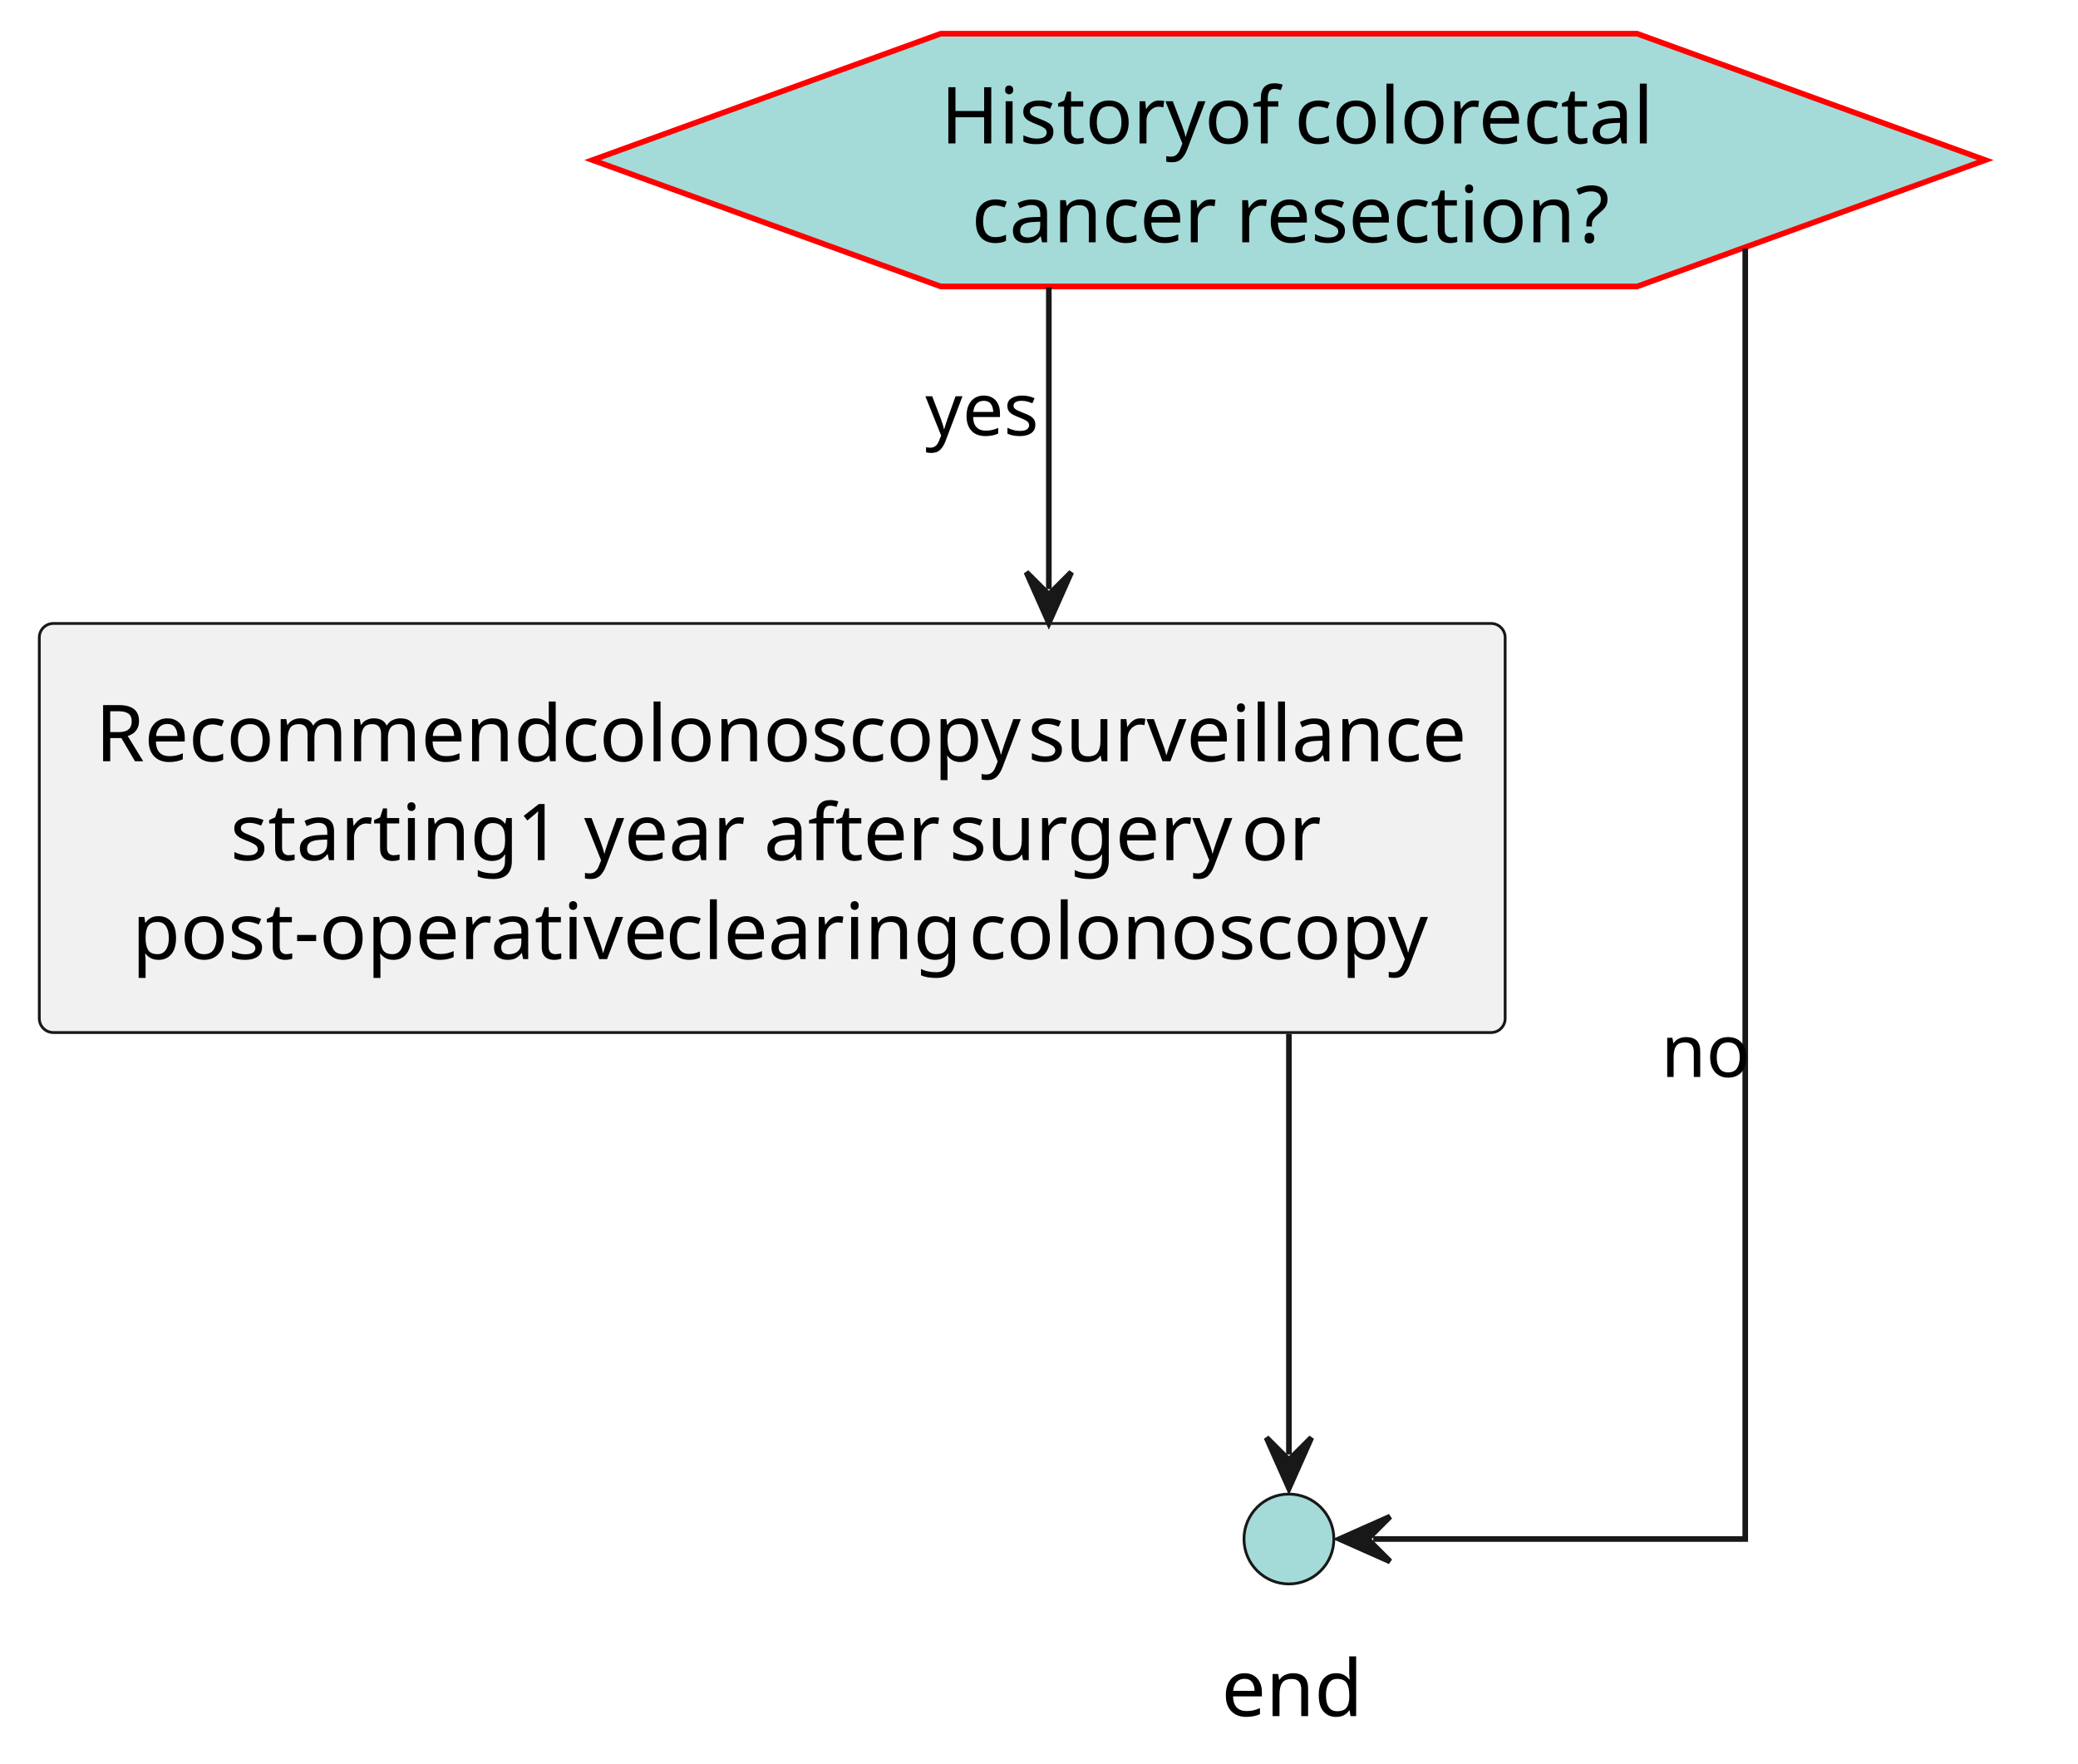
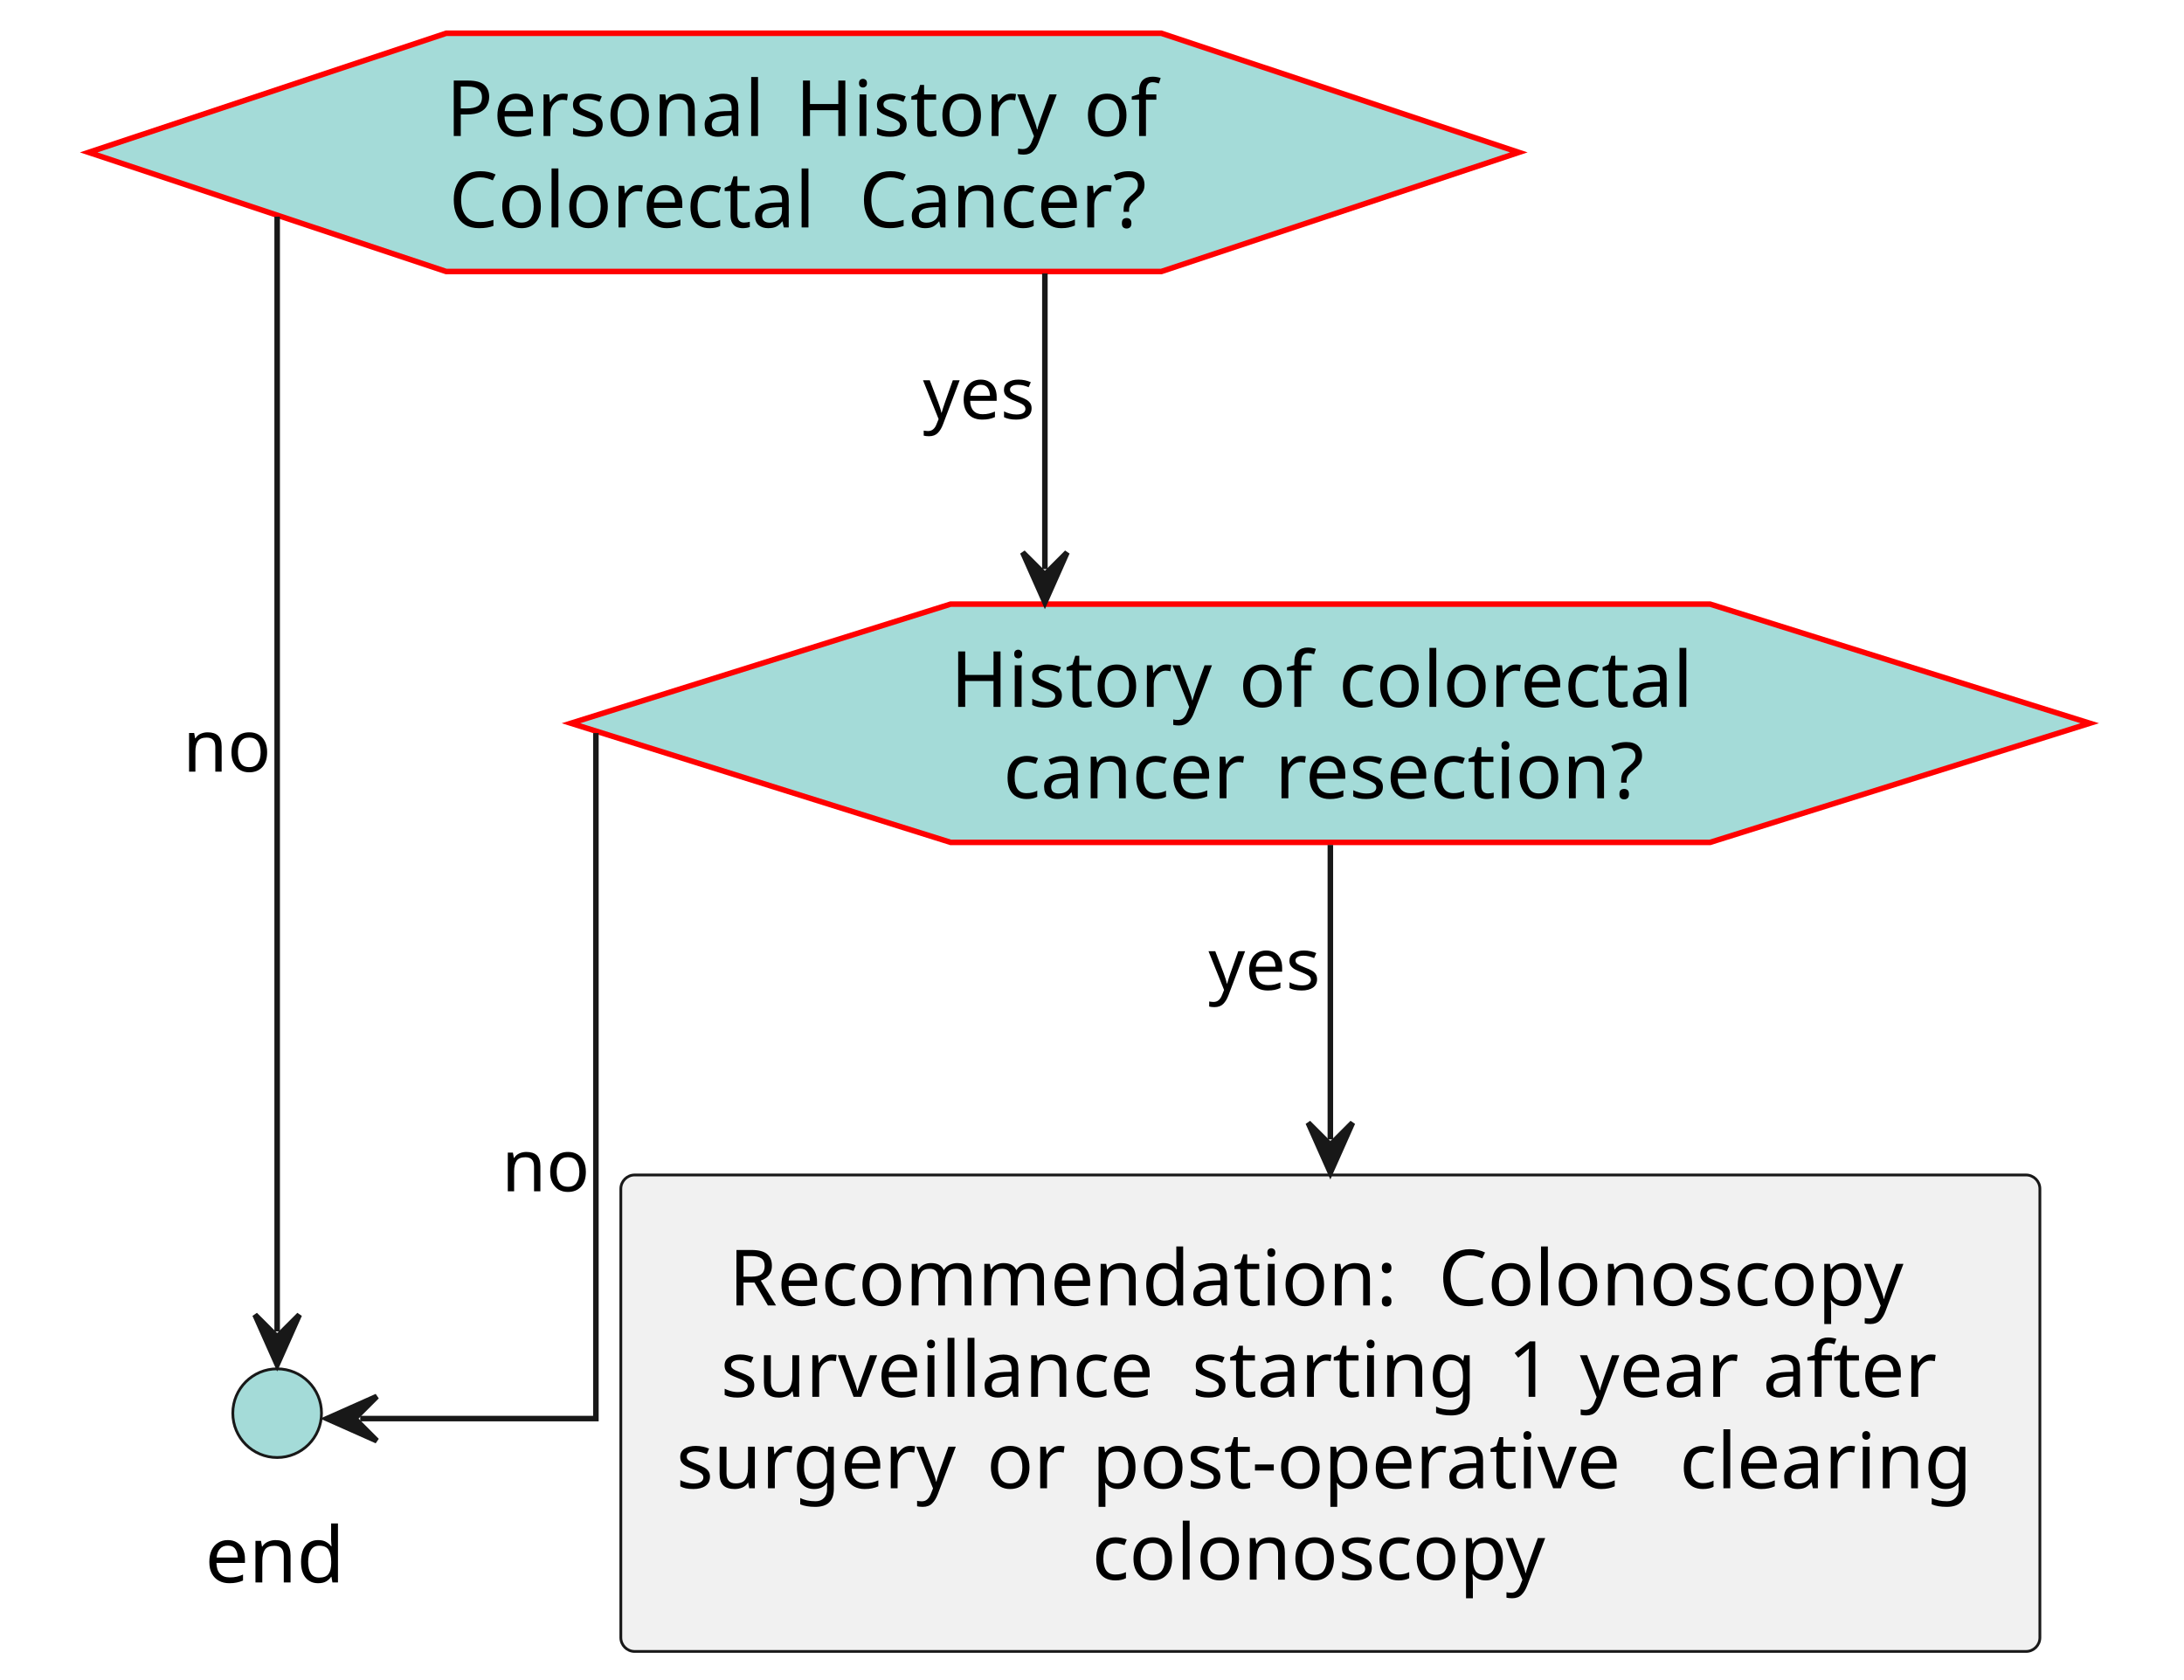
- <svg xmlns="http://www.w3.org/2000/svg" xmlns:xlink="http://www.w3.org/1999/xlink" contentStyleType="text/css" height="314px" preserveAspectRatio="none" style="width:370px;height:314px;background:#FFFFFF;" version="1.1" viewBox="0 0 370 314" width="370px" zoomAndPan="magnify">
+ <svg xmlns="http://www.w3.org/2000/svg" xmlns:xlink="http://www.w3.org/1999/xlink" contentStyleType="text/css" height="303px" preserveAspectRatio="none" style="width:394px;height:303px;background:#FFFFFF;" version="1.1" viewBox="0 0 394 303" width="394px" zoomAndPan="magnify">
  <defs />
  <g>
+     <g id="elem_eve_HxCRC">
+       <a href="#eve-HxCRC" target="_top" title="#eve-HxCRC" xlink:actuate="onRequest" xlink:href="#eve-HxCRC" xlink:show="new" xlink:title="#eve-HxCRC" xlink:type="simple">
+         <polygon fill="#A4DBD8" points="274,27.49,209.5,6,80.5,6,16,27.49,80.5,48.98,209.5,48.98,274,27.49" style="stroke:#FF0000;stroke-width:1.0;" />
+         <text fill="#000000" font-family="sans-serif" font-size="14" lengthAdjust="spacing" textLength="59" x="80.5" y="24.535">Personal</text>
+         <text fill="#000000" font-family="sans-serif" font-size="14" lengthAdjust="spacing" textLength="4" x="139.5" y="24.535"> </text>
+         <text fill="#000000" font-family="sans-serif" font-size="14" lengthAdjust="spacing" textLength="48" x="143.5" y="24.535">History</text>
+         <text fill="#000000" font-family="sans-serif" font-size="14" lengthAdjust="spacing" textLength="4" x="191.5" y="24.535"> </text>
+         <text fill="#000000" font-family="sans-serif" font-size="14" lengthAdjust="spacing" textLength="14" x="195.5" y="24.535">of</text>
+         <text fill="#000000" font-family="sans-serif" font-size="14" lengthAdjust="spacing" textLength="70" x="81" y="41.023">Colorectal</text>
+         <text fill="#000000" font-family="sans-serif" font-size="14" lengthAdjust="spacing" textLength="4" x="151" y="41.023"> </text>
+         <text fill="#000000" font-family="sans-serif" font-size="14" lengthAdjust="spacing" textLength="54" x="155" y="41.023">Cancer?</text>
+       </a>
+     </g>
    <g id="elem_eve_CRC">
      <a href="#eve-CRC" target="_top" title="#eve-CRC" xlink:actuate="onRequest" xlink:href="#eve-CRC" xlink:show="new" xlink:title="#eve-CRC" xlink:type="simple">
-         <polygon fill="#A4DBD8" points="353.5,28.5,291.5,6,167.5,6,105.5,28.5,167.5,51,291.5,51,353.5,28.5" style="stroke:#FF0000;stroke-width:1.0;" />
-         <text fill="#000000" font-family="sans-serif" font-size="14" lengthAdjust="spacing" textLength="43" x="167.5" y="25.533">History</text>
-         <text fill="#000000" font-family="sans-serif" font-size="14" lengthAdjust="spacing" textLength="4" x="210.5" y="25.533"> </text>
-         <text fill="#000000" font-family="sans-serif" font-size="14" lengthAdjust="spacing" textLength="12" x="214.5" y="25.533">of</text>
-         <text fill="#000000" font-family="sans-serif" font-size="14" lengthAdjust="spacing" textLength="4" x="226.5" y="25.533"> </text>
-         <text fill="#000000" font-family="sans-serif" font-size="14" lengthAdjust="spacing" textLength="61" x="230.5" y="25.533">colorectal</text>
-         <text fill="#000000" font-family="sans-serif" font-size="14" lengthAdjust="spacing" textLength="43" x="173" y="43.143">cancer</text>
-         <text fill="#000000" font-family="sans-serif" font-size="14" lengthAdjust="spacing" textLength="4" x="216" y="43.143"> </text>
-         <text fill="#000000" font-family="sans-serif" font-size="14" lengthAdjust="spacing" textLength="66" x="220" y="43.143">resection?</text>
+         <polygon fill="#A4DBD8" points="377,130.47,308.5,108.98,171.5,108.98,103,130.47,171.5,151.96,308.5,151.96,377,130.47" style="stroke:#FF0000;stroke-width:1.0;" />
+         <text fill="#000000" font-family="sans-serif" font-size="14" lengthAdjust="spacing" textLength="48" x="171.5" y="127.515">History</text>
+         <text fill="#000000" font-family="sans-serif" font-size="14" lengthAdjust="spacing" textLength="4" x="219.5" y="127.515"> </text>
+         <text fill="#000000" font-family="sans-serif" font-size="14" lengthAdjust="spacing" textLength="14" x="223.5" y="127.515">of</text>
+         <text fill="#000000" font-family="sans-serif" font-size="14" lengthAdjust="spacing" textLength="4" x="237.5" y="127.515"> </text>
+         <text fill="#000000" font-family="sans-serif" font-size="14" lengthAdjust="spacing" textLength="67" x="241.5" y="127.515">colorectal</text>
+         <text fill="#000000" font-family="sans-serif" font-size="14" lengthAdjust="spacing" textLength="45" x="181" y="144.003">cancer</text>
+         <text fill="#000000" font-family="sans-serif" font-size="14" lengthAdjust="spacing" textLength="4" x="226" y="144.003"> </text>
+         <text fill="#000000" font-family="sans-serif" font-size="14" lengthAdjust="spacing" textLength="69" x="230" y="144.003">resection?</text>
      </a>
+     </g>
+     <g id="elem_end_1">
+       <ellipse cx="50" cy="254.93" fill="#A4DBD8" rx="8" ry="8" style="stroke:#181818;stroke-width:0.5;" />
+       <text fill="#000000" font-family="sans-serif" font-size="14" lengthAdjust="spacing" textLength="26" x="37" y="285.465">end</text>
    </g>
    <g id="elem_act_hxCRCSurveillance">
      <a href="#act-hxCRCSurveillance" target="_top" title="#act-hxCRCSurveillance" xlink:actuate="onRequest" xlink:href="#act-hxCRCSurveillance" xlink:show="new" xlink:title="#act-hxCRCSurveillance" xlink:type="simple">
-         <rect fill="#F1F1F1" height="72.828" rx="2.5" ry="2.5" style="stroke:#181818;stroke-width:0.5;" width="261" x="7" y="111" />
-         <text fill="#000000" font-family="sans-serif" font-size="14" lengthAdjust="spacing" textLength="79" x="17" y="135.533">Recommend</text>
-         <text fill="#000000" font-family="sans-serif" font-size="14" lengthAdjust="spacing" textLength="4" x="96" y="135.533"> </text>
-         <text fill="#000000" font-family="sans-serif" font-size="14" lengthAdjust="spacing" textLength="79" x="100" y="135.533">colonoscopy</text>
-         <text fill="#000000" font-family="sans-serif" font-size="14" lengthAdjust="spacing" textLength="4" x="179" y="135.533"> </text>
-         <text fill="#000000" font-family="sans-serif" font-size="14" lengthAdjust="spacing" textLength="75" x="183" y="135.533">surveillance</text>
-         <text fill="#000000" font-family="sans-serif" font-size="14" lengthAdjust="spacing" textLength="47" x="41" y="153.143">starting</text>
-         <text fill="#000000" font-family="sans-serif" font-size="14" lengthAdjust="spacing" textLength="4" x="88" y="153.143"> </text>
-         <text fill="#000000" font-family="sans-serif" font-size="14" lengthAdjust="spacing" textLength="8" x="92" y="153.143">1</text>
-         <text fill="#000000" font-family="sans-serif" font-size="14" lengthAdjust="spacing" textLength="4" x="100" y="153.143"> </text>
-         <text fill="#000000" font-family="sans-serif" font-size="14" lengthAdjust="spacing" textLength="28" x="104" y="153.143">year</text>
-         <text fill="#000000" font-family="sans-serif" font-size="14" lengthAdjust="spacing" textLength="4" x="132" y="153.143"> </text>
-         <text fill="#000000" font-family="sans-serif" font-size="14" lengthAdjust="spacing" textLength="29" x="136" y="153.143">after</text>
-         <text fill="#000000" font-family="sans-serif" font-size="14" lengthAdjust="spacing" textLength="4" x="165" y="153.143"> </text>
-         <text fill="#000000" font-family="sans-serif" font-size="14" lengthAdjust="spacing" textLength="48" x="169" y="153.143">surgery</text>
-         <text fill="#000000" font-family="sans-serif" font-size="14" lengthAdjust="spacing" textLength="4" x="217" y="153.143"> </text>
-         <text fill="#000000" font-family="sans-serif" font-size="14" lengthAdjust="spacing" textLength="13" x="221" y="153.143">or</text>
-         <text fill="#000000" font-family="sans-serif" font-size="14" lengthAdjust="spacing" textLength="91" x="23.5" y="170.752">post-operative</text>
-         <text fill="#000000" font-family="sans-serif" font-size="14" lengthAdjust="spacing" textLength="4" x="114.5" y="170.752"> </text>
-         <text fill="#000000" font-family="sans-serif" font-size="14" lengthAdjust="spacing" textLength="50" x="118.5" y="170.752">clearing</text>
-         <text fill="#000000" font-family="sans-serif" font-size="14" lengthAdjust="spacing" textLength="4" x="168.5" y="170.752"> </text>
-         <text fill="#000000" font-family="sans-serif" font-size="14" lengthAdjust="spacing" textLength="79" x="172.5" y="170.752">colonoscopy</text>
+         <rect fill="#F1F1F1" height="85.953" rx="2.5" ry="2.5" style="stroke:#181818;stroke-width:0.5;" width="256" x="112" y="211.96" />
+         <text fill="#000000" font-family="sans-serif" font-size="14" lengthAdjust="spacing" textLength="124" x="131.5" y="235.495">Recommendation:</text>
+         <text fill="#000000" font-family="sans-serif" font-size="14" lengthAdjust="spacing" textLength="4" x="255.5" y="235.495"> </text>
+         <text fill="#000000" font-family="sans-serif" font-size="14" lengthAdjust="spacing" textLength="89" x="259.5" y="235.495">Colonoscopy</text>
+         <text fill="#000000" font-family="sans-serif" font-size="14" lengthAdjust="spacing" textLength="81" x="130" y="251.983">surveillance</text>
+         <text fill="#000000" font-family="sans-serif" font-size="14" lengthAdjust="spacing" textLength="4" x="211" y="251.983"> </text>
+         <text fill="#000000" font-family="sans-serif" font-size="14" lengthAdjust="spacing" textLength="53" x="215" y="251.983">starting</text>
+         <text fill="#000000" font-family="sans-serif" font-size="14" lengthAdjust="spacing" textLength="4" x="268" y="251.983"> </text>
+         <text fill="#000000" font-family="sans-serif" font-size="14" lengthAdjust="spacing" textLength="9" x="272" y="251.983">1</text>
+         <text fill="#000000" font-family="sans-serif" font-size="14" lengthAdjust="spacing" textLength="4" x="281" y="251.983"> </text>
+         <text fill="#000000" font-family="sans-serif" font-size="14" lengthAdjust="spacing" textLength="29" x="285" y="251.983">year</text>
+         <text fill="#000000" font-family="sans-serif" font-size="14" lengthAdjust="spacing" textLength="4" x="314" y="251.983"> </text>
+         <text fill="#000000" font-family="sans-serif" font-size="14" lengthAdjust="spacing" textLength="32" x="318" y="251.983">after</text>
+         <text fill="#000000" font-family="sans-serif" font-size="14" lengthAdjust="spacing" textLength="52" x="122" y="268.472">surgery</text>
+         <text fill="#000000" font-family="sans-serif" font-size="14" lengthAdjust="spacing" textLength="4" x="174" y="268.472"> </text>
+         <text fill="#000000" font-family="sans-serif" font-size="14" lengthAdjust="spacing" textLength="15" x="178" y="268.472">or</text>
+         <text fill="#000000" font-family="sans-serif" font-size="14" lengthAdjust="spacing" textLength="4" x="193" y="268.472"> </text>
+         <text fill="#000000" font-family="sans-serif" font-size="14" lengthAdjust="spacing" textLength="102" x="197" y="268.472">post-operative</text>
+         <text fill="#000000" font-family="sans-serif" font-size="14" lengthAdjust="spacing" textLength="4" x="299" y="268.472"> </text>
+         <text fill="#000000" font-family="sans-serif" font-size="14" lengthAdjust="spacing" textLength="55" x="303" y="268.472">clearing</text>
+         <text fill="#000000" font-family="sans-serif" font-size="14" lengthAdjust="spacing" textLength="86" x="197" y="284.96">colonoscopy</text>
      </a>
    </g>
-     <g id="elem_end_1">
-       <ellipse cx="229.5" cy="274" fill="#A4DBD8" rx="8" ry="8" style="stroke:#181818;stroke-width:0.5;" />
-       <text fill="#000000" font-family="sans-serif" font-size="14" lengthAdjust="spacing" textLength="24" x="217.5" y="305.533">end</text>
+     <g id="link_eve_HxCRC_eve_CRC">
+       <path d="M188.5,49.33 C188.5,66.81 188.5,85.19 188.5,102.66 " fill="none" id="eve_HxCRC-to-eve_CRC" style="stroke:#181818;stroke-width:1.0;" />
+       <polygon fill="#181818" points="188.5,108.66,192.5,99.66,188.5,103.66,184.5,99.66,188.5,108.66" style="stroke:#181818;stroke-width:1.0;" />
+       <text fill="#000000" font-family="sans-serif" font-size="13" lengthAdjust="spacing" textLength="21" x="166.5" y="75.568">yes</text>
+     </g>
+     <g id="link_eve_HxCRC_end_1">
+       <path d="M50,39.08 C50,79.1 50,204.89 50,240.18 " fill="none" id="eve_HxCRC-to-end_1" style="stroke:#181818;stroke-width:1.0;" />
+       <polygon fill="#181818" points="50,246.18,54,237.18,50,241.18,46,237.18,50,246.18" style="stroke:#181818;stroke-width:1.0;" />
+       <text fill="#000000" font-family="sans-serif" font-size="13" lengthAdjust="spacing" textLength="16" x="33" y="139.198">no</text>
    </g>
    <g id="link_eve_CRC_act_hxCRCSurveillance">
-       <path d="M186.75,51.16 C186.75,68.02 186.75,85.39 186.75,104.88 " fill="none" id="eve_CRC-to-act_hxCRCSurveillance" style="stroke:#181818;stroke-width:1.0;" />
-       <polygon fill="#181818" points="186.75,110.88,190.75,101.88,186.75,105.88,182.75,101.88,186.75,110.88" style="stroke:#181818;stroke-width:1.0;" />
-       <text fill="#000000" font-family="sans-serif" font-size="13" lengthAdjust="spacing" textLength="21" x="164.75" y="77.515">yes</text>
+       <path d="M240,152.43 C240,168.76 240,185.58 240,205.54 " fill="none" id="eve_CRC-to-act_hxCRCSurveillance" style="stroke:#181818;stroke-width:1.0;" />
+       <polygon fill="#181818" points="240,211.54,244,202.54,240,206.54,236,202.54,240,211.54" style="stroke:#181818;stroke-width:1.0;" />
+       <text fill="#000000" font-family="sans-serif" font-size="13" lengthAdjust="spacing" textLength="21" x="218" y="178.558">yes</text>
    </g>
    <g id="link_eve_CRC_end_1">
-       <path d="M310.75,44.23 C310.75,98.42 310.75,274 310.75,274 C310.75,274 265.66,274 244.51,274 " fill="none" id="eve_CRC-to-end_1" style="stroke:#181818;stroke-width:1.0;" />
-       <polygon fill="#181818" points="238.51,274,247.51,278,243.51,274,247.51,270,238.51,274" style="stroke:#181818;stroke-width:1.0;" />
-       <text fill="#000000" font-family="sans-serif" font-size="13" lengthAdjust="spacing" textLength="14" x="295.75" y="191.735">no</text>
-     </g>
-     <g id="link_act_hxCRCSurveillance_end_1">
-       <path d="M229.5,184.09 C229.5,211.96 229.5,242.29 229.5,258.95 " fill="none" id="act_hxCRCSurveillance-to-end_1" style="stroke:#181818;stroke-width:1.0;" />
-       <polygon fill="#181818" points="229.5,264.95,233.5,255.95,229.5,259.95,225.5,255.95,229.5,264.95" style="stroke:#181818;stroke-width:1.0;" />
+       <path d="M107.5,132.24 C107.5,147.49 107.5,255.91 107.5,255.91 C107.5,255.91 81.16,255.91 64.98,255.91 " fill="none" id="eve_CRC-to-end_1" style="stroke:#181818;stroke-width:1.0;" />
+       <polygon fill="#181818" points="58.98,255.91,67.98,259.91,63.98,255.91,67.98,251.91,58.98,255.91" style="stroke:#181818;stroke-width:1.0;" />
+       <text fill="#000000" font-family="sans-serif" font-size="13" lengthAdjust="spacing" textLength="16" x="90.5" y="214.898">no</text>
    </g>
  </g>
</svg>
